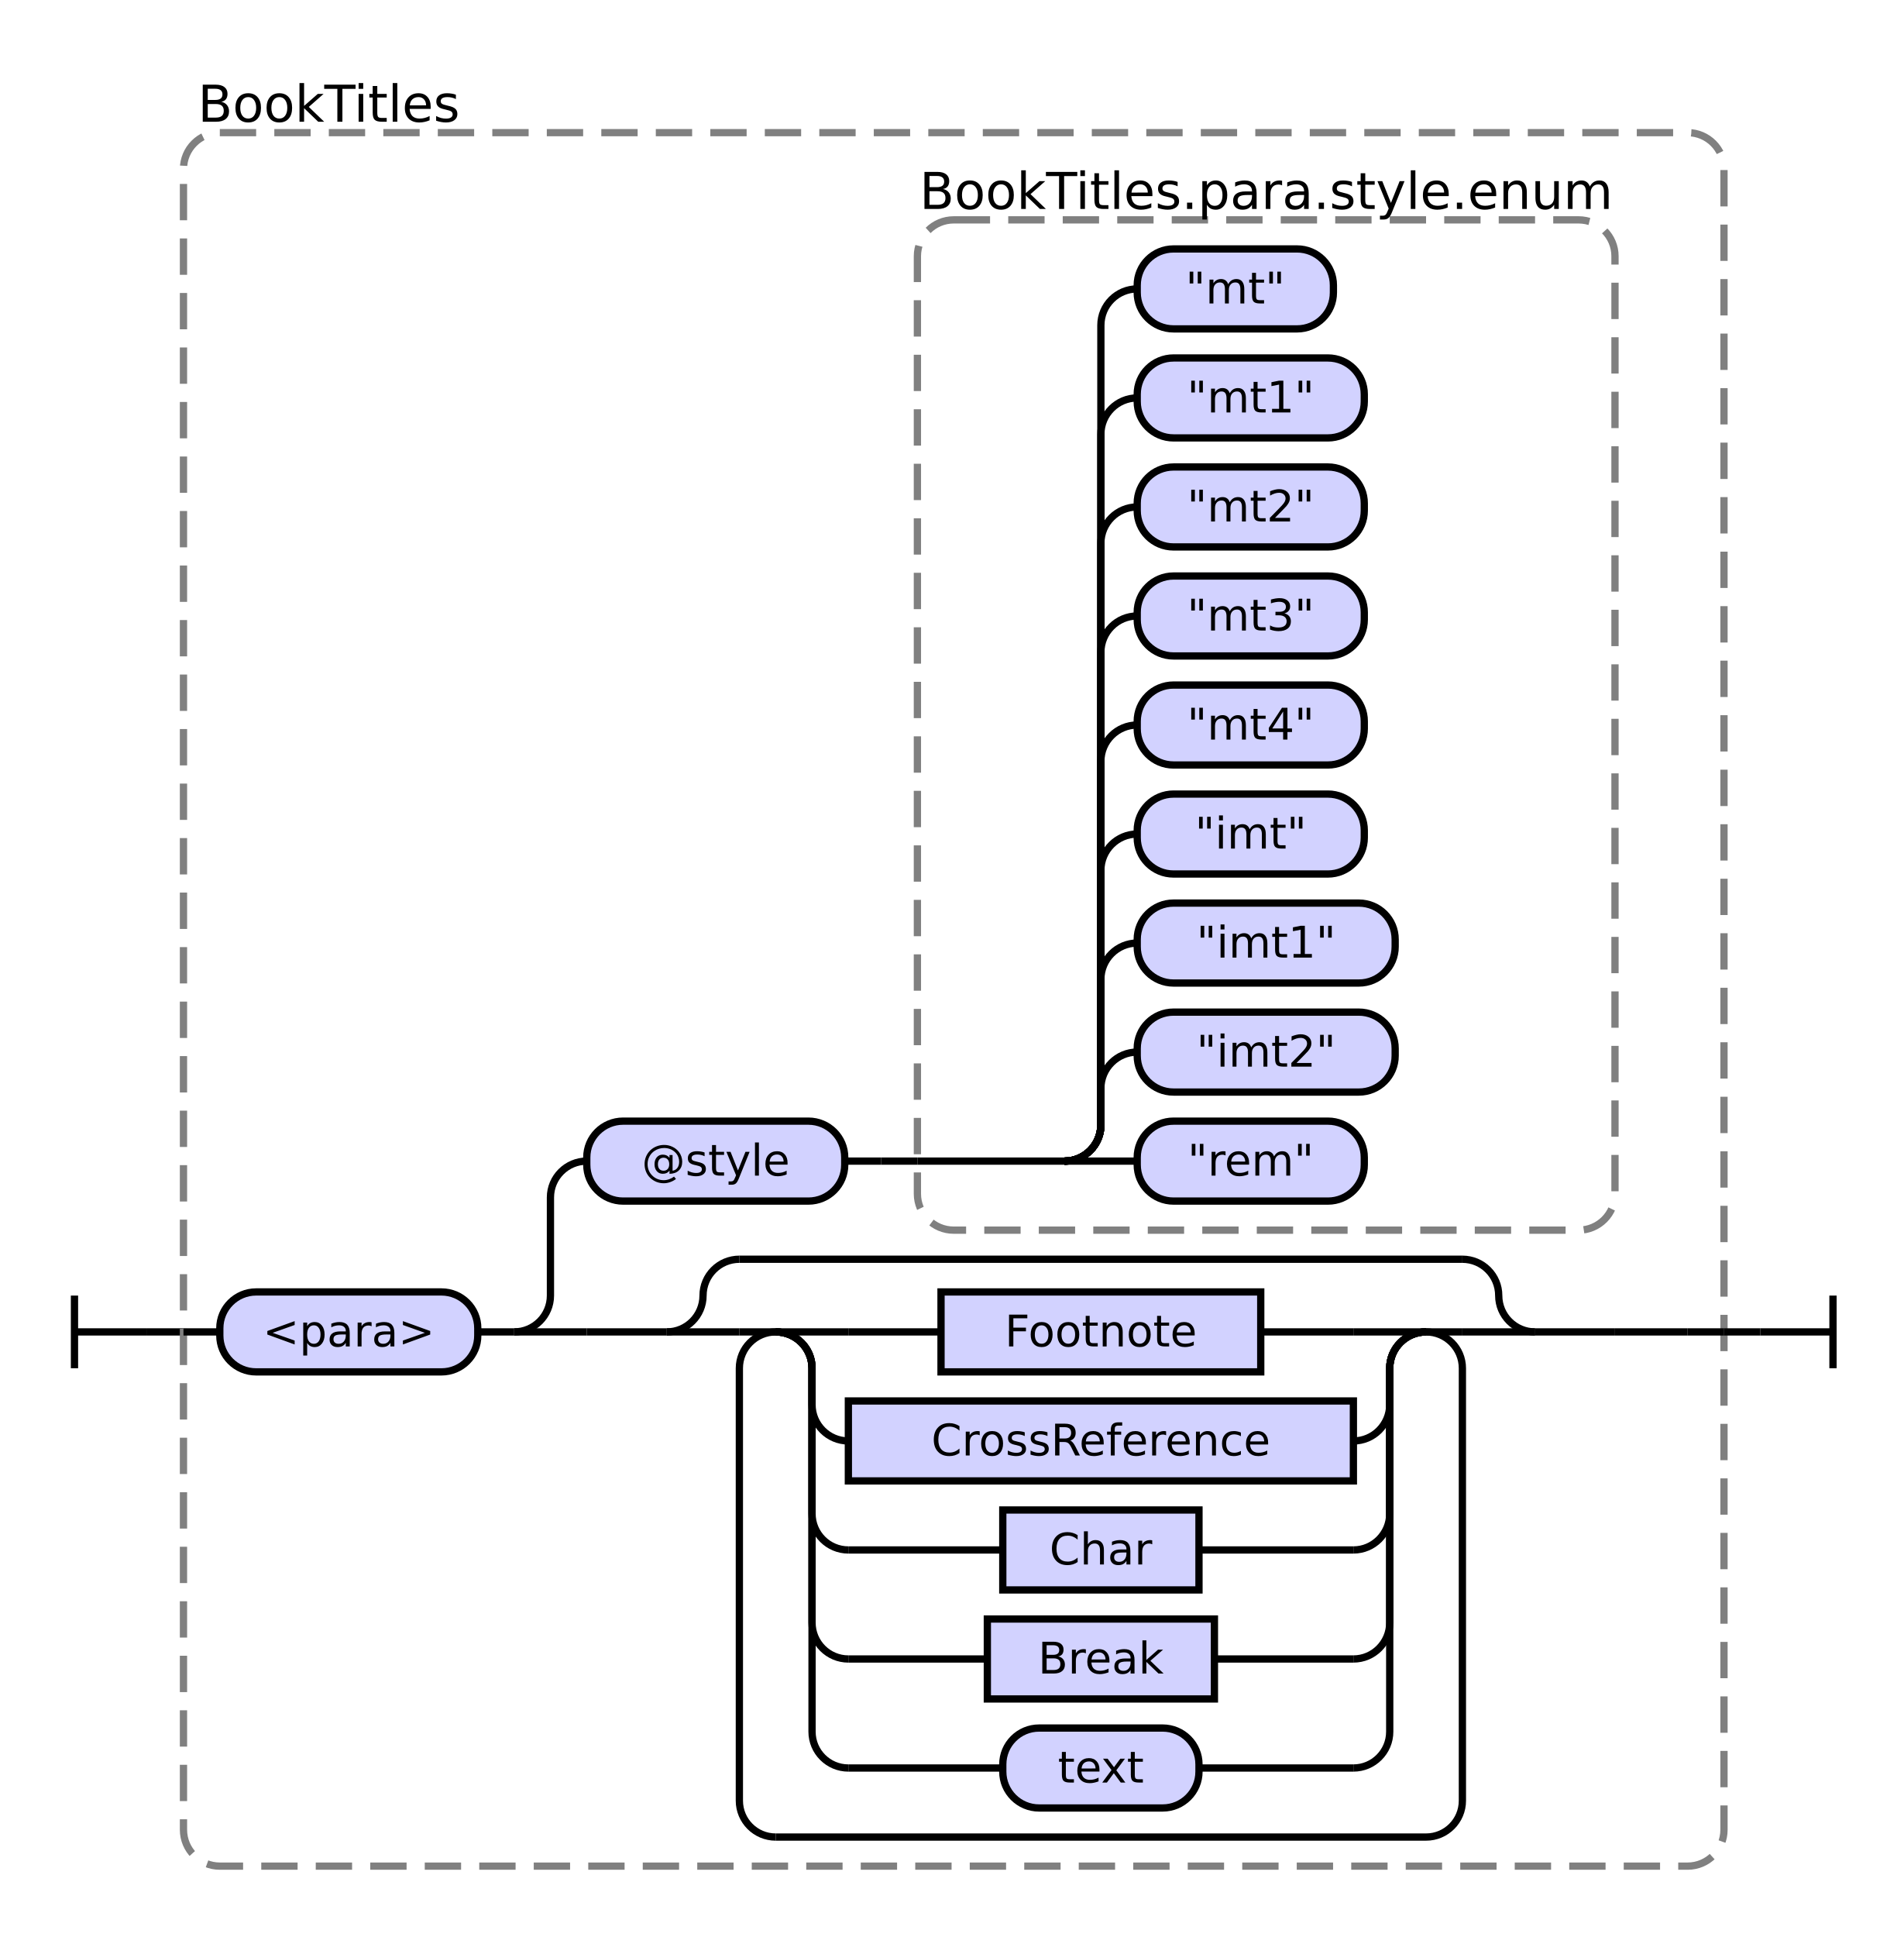
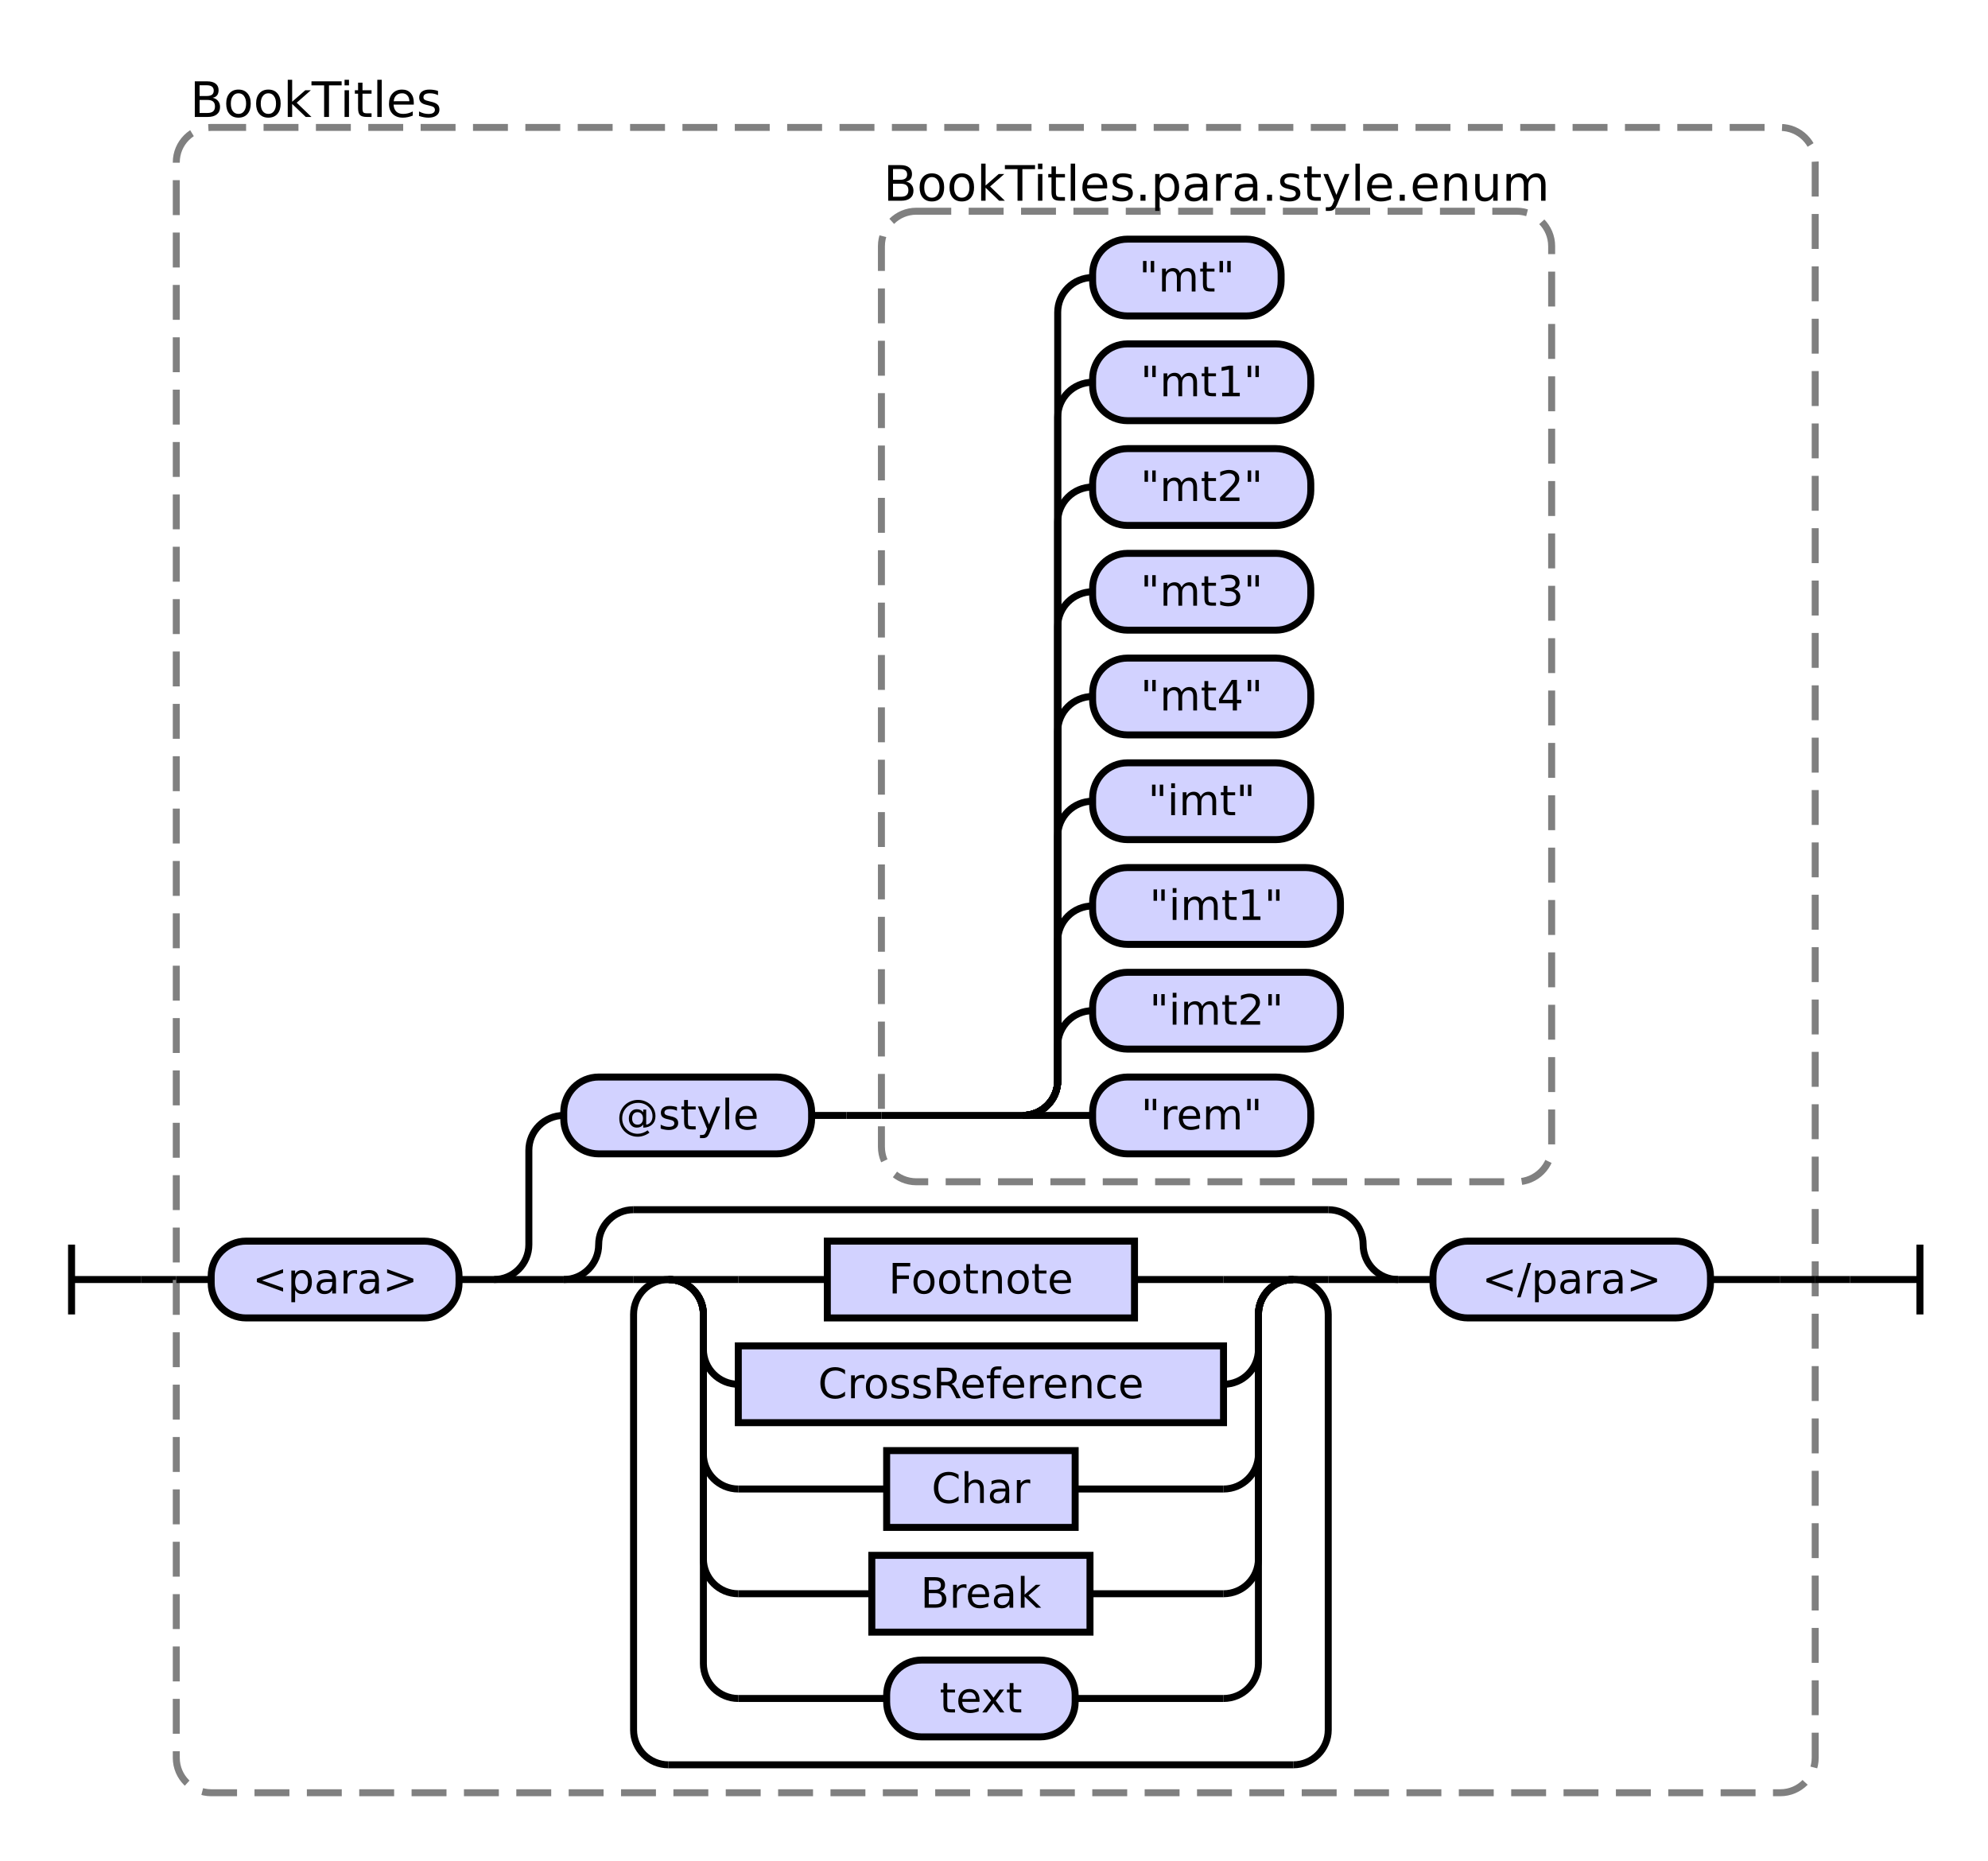
- <svg xmlns="http://www.w3.org/2000/svg" class="railroad-diagram" height="533" viewBox="0 0 524.0 533" width="524.0">
+ <svg xmlns="http://www.w3.org/2000/svg" class="railroad-diagram" height="533" viewBox="0 0 569.5 533" width="569.5">
  <g transform="translate(.5 .5)">
    <style>/*  */
    svg.railroad-diagram {
        background-color:hsl(30,20%,95%);
    }
    svg.railroad-diagram path {
        stroke-width: 2;
        stroke: black;
        fill: none;
    }
    svg.railroad-diagram text {
        font-size: 12px;
        text-anchor: middle;
        font-family: DejaVu Sans;
    }
    svg.railroad-diagram text.label {
        text-anchor:start;
    }
    svg.railroad-diagram text.comment {
        font-family: DejaVu Sans;
        font-size: 14px;
    }
    svg.railroad-diagram rect{
        stroke-width: 2;
        stroke:black;
        fill: rgb(210, 210, 255);
    }
    svg.railroad-diagram rect.group-box {
        stroke: gray;
        stroke-dasharray: 10 5;
        fill: none;
    }
    .terminal {
        font-family: DejaVu Sans;
    }

/*  */
</style>
    <g>
      <path d="M 20 356 v 20 m 0 -10 h 20" />
    </g>
    <path d="M 40 366 h 10" />
    <g>
      <path d="M 50 366 h 0.0" />
-       <path d="M 474.0 366 h 0.0" />
-       <rect class="group-box" height="477" rx="10" ry="10" width="424.0" x="50.0" y="36" />
+       <path d="M 519.5 366 h 0.0" />
+       <rect class="group-box" height="477" rx="10" ry="10" width="469.5" x="50.0" y="36" />
      <g>
        <path d="M 50.0 366 h 10.0" />
-         <path d="M 464.0 366 h 10.0" />
+         <path d="M 509.5 366 h 10.0" />
        <g class="terminal ">
          <path d="M 60.0 366 h 0.0" />
          <path d="M 131.0 366 h 0.0" />
          <rect height="22" rx="10" ry="10" width="71.0" x="60.0" y="355" />
          <text x="95.5" y="370">&lt;para&gt;</text>
        </g>
        <path d="M 131.0 366 h 10" />
        <g>
          <path d="M 141.0 366 h 0.0" />
-           <path d="M 464.0 366 h 0.0" />
+           <path d="M 509.5 366 h 0.0" />
          <path d="M 141.0 366 a 10 10 0 0 0 10 -10 v -27 a 10 10 0 0 1 10 -10" />
          <g>
            <path d="M 161.0 319 h 0.0" />
            <path d="M 444.0 319 h 0.0" />
            <g class="terminal ">
              <path d="M 161.0 319 h 0.0" />
              <path d="M 232.0 319 h 0.0" />
              <rect height="22" rx="10" ry="10" width="71.0" x="161.0" y="308" />
              <text x="196.5" y="323">@style</text>
            </g>
            <path d="M 232.0 319 h 10" />
            <path d="M 242.0 319 h 10" />
            <g>
              <path d="M 252.0 319 h 0.0" />
              <path d="M 444.0 319 h 0.0" />
              <rect class="group-box" height="278" rx="10" ry="10" width="192" x="252.0" y="60" />
              <g>
                <path d="M 252.0 319 h 40.5" />
                <path d="M 292.5 319 a 10 10 0 0 0 10 -10 v -10 a 10 10 0 0 1 10 -10" />
                <g class="terminal ">
                  <path d="M 312.5 289 h 0.0" />
                  <path d="M 383.5 289 h 0.0" />
                  <rect height="22" rx="10" ry="10" width="71.0" x="312.5" y="278" />
                  <text x="348.0" y="293">"imt2"</text>
                </g>
                <path d="M 292.5 319 a 10 10 0 0 0 10 -10 v -40 a 10 10 0 0 1 10 -10" />
                <g class="terminal ">
                  <path d="M 312.5 259 h 0.0" />
                  <path d="M 383.5 259 h 0.0" />
                  <rect height="22" rx="10" ry="10" width="71.0" x="312.5" y="248" />
                  <text x="348.0" y="263">"imt1"</text>
                </g>
                <path d="M 292.5 319 a 10 10 0 0 0 10 -10 v -70 a 10 10 0 0 1 10 -10" />
                <g class="terminal ">
                  <path d="M 312.5 229 h 0.0" />
                  <path d="M 375.0 229 h 0.0" />
                  <rect height="22" rx="10" ry="10" width="62.5" x="312.5" y="218" />
                  <text x="343.75" y="233">"imt"</text>
                </g>
                <path d="M 292.5 319 a 10 10 0 0 0 10 -10 v -100 a 10 10 0 0 1 10 -10" />
                <g class="terminal ">
                  <path d="M 312.5 199 h 0.0" />
                  <path d="M 375.0 199 h 0.0" />
                  <rect height="22" rx="10" ry="10" width="62.5" x="312.5" y="188" />
                  <text x="343.75" y="203">"mt4"</text>
                </g>
                <path d="M 292.5 319 a 10 10 0 0 0 10 -10 v -130 a 10 10 0 0 1 10 -10" />
                <g class="terminal ">
                  <path d="M 312.5 169 h 0.0" />
                  <path d="M 375.0 169 h 0.0" />
                  <rect height="22" rx="10" ry="10" width="62.5" x="312.5" y="158" />
                  <text x="343.75" y="173">"mt3"</text>
                </g>
                <path d="M 292.5 319 a 10 10 0 0 0 10 -10 v -160 a 10 10 0 0 1 10 -10" />
                <g class="terminal ">
                  <path d="M 312.5 139 h 0.0" />
                  <path d="M 375.0 139 h 0.0" />
                  <rect height="22" rx="10" ry="10" width="62.5" x="312.5" y="128" />
                  <text x="343.75" y="143">"mt2"</text>
                </g>
                <path d="M 292.5 319 a 10 10 0 0 0 10 -10 v -190 a 10 10 0 0 1 10 -10" />
                <g class="terminal ">
                  <path d="M 312.5 109 h 0.0" />
                  <path d="M 375.0 109 h 0.0" />
                  <rect height="22" rx="10" ry="10" width="62.5" x="312.5" y="98" />
                  <text x="343.75" y="113">"mt1"</text>
                </g>
                <path d="M 292.5 319 a 10 10 0 0 0 10 -10 v -220 a 10 10 0 0 1 10 -10" />
                <g class="terminal ">
                  <path d="M 312.5 79 h 0.0" />
                  <path d="M 366.5 79 h 0.0" />
                  <rect height="22" rx="10" ry="10" width="54.0" x="312.5" y="68" />
                  <text x="339.5" y="83">"mt"</text>
                </g>
                <path d="M 292.5 319 h 20" />
                <g class="terminal ">
                  <path d="M 312.5 319 h 0.0" />
                  <path d="M 375.0 319 h 0.0" />
                  <rect height="22" rx="10" ry="10" width="62.5" x="312.5" y="308" />
                  <text x="343.75" y="323">"rem"</text>
                </g>
              </g>
              <g class="non-terminal ">
                <path d="M 252.0 52 h 0.0" />
                <path d="M 444.0 52 h 0.0" />
                <text class="comment" x="348.0" y="57">BookTitles.para.style.enum</text>
              </g>
            </g>
          </g>
          <path d="M 141.0 366 h 20" />
          <g>
-             <path d="M 161.0 366 h 22.0" />
-             <path d="M 422.0 366 h 22.0" />
-             <path d="M 183.0 366 a 10 10 0 0 0 10 -10 v 0 a 10 10 0 0 1 10 -10" />
+             <path d="M 161.0 366 h 0.0" />
+             <path d="M 489.5 366 h 0.0" />
            <g>
-               <path d="M 203.0 346 h 199.0" />
-             </g>
-             <path d="M 402.0 346 a 10 10 0 0 1 10 10 v 0 a 10 10 0 0 0 10 10" />
-             <path d="M 183.0 366 h 20" />
-             <g>
-               <path d="M 203.0 366 h 0.0" />
-               <path d="M 402.0 366 h 0.0" />
-               <path d="M 203.0 366 h 10" />
+               <path d="M 161.0 366 h 0.0" />
+               <path d="M 400.0 366 h 0.0" />
+               <path d="M 161.0 366 a 10 10 0 0 0 10 -10 v 0 a 10 10 0 0 1 10 -10" />
              <g>
-                 <path d="M 213.0 366 h 0.0" />
-                 <path d="M 392.0 366 h 0.0" />
-                 <path d="M 213.0 366 h 20" />
-                 <g class="non-terminal ">
-                   <path d="M 233.0 366 h 25.5" />
-                   <path d="M 346.5 366 h 25.5" />
-                   <rect height="22" width="88.0" x="258.5" y="355" />
-                   <text x="302.5" y="370">Footnote</text>
-                 </g>
-                 <path d="M 372.0 366 h 20" />
-                 <path d="M 213.0 366 a 10 10 0 0 1 10 10 v 10 a 10 10 0 0 0 10 10" />
-                 <g class="non-terminal ">
-                   <path d="M 233.0 396 h 0.0" />
-                   <path d="M 372.0 396 h 0.0" />
-                   <rect height="22" width="139.0" x="233.0" y="385" />
-                   <text x="302.5" y="400">CrossReference</text>
-                 </g>
-                 <path d="M 372.0 396 a 10 10 0 0 0 10 -10 v -10 a 10 10 0 0 1 10 -10" />
-                 <path d="M 213.0 366 a 10 10 0 0 1 10 10 v 40 a 10 10 0 0 0 10 10" />
-                 <g class="non-terminal ">
-                   <path d="M 233.0 426 h 42.5" />
-                   <path d="M 329.5 426 h 42.5" />
-                   <rect height="22" width="54.0" x="275.5" y="415" />
-                   <text x="302.5" y="430">Char</text>
-                 </g>
-                 <path d="M 372.0 426 a 10 10 0 0 0 10 -10 v -40 a 10 10 0 0 1 10 -10" />
-                 <path d="M 213.0 366 a 10 10 0 0 1 10 10 v 70 a 10 10 0 0 0 10 10" />
-                 <g class="non-terminal ">
-                   <path d="M 233.0 456 h 38.25" />
-                   <path d="M 333.75 456 h 38.25" />
-                   <rect height="22" width="62.5" x="271.25" y="445" />
-                   <text x="302.5" y="460">Break</text>
-                 </g>
-                 <path d="M 372.0 456 a 10 10 0 0 0 10 -10 v -70 a 10 10 0 0 1 10 -10" />
-                 <path d="M 213.0 366 a 10 10 0 0 1 10 10 v 100 a 10 10 0 0 0 10 10" />
-                 <g class="terminal ">
-                   <path d="M 233.0 486 h 42.5" />
-                   <path d="M 329.5 486 h 42.5" />
-                   <rect height="22" rx="10" ry="10" width="54.0" x="275.5" y="475" />
-                   <text x="302.5" y="490">text</text>
-                 </g>
-                 <path d="M 372.0 486 a 10 10 0 0 0 10 -10 v -100 a 10 10 0 0 1 10 -10" />
-               </g>
-               <path d="M 392.0 366 h 10" />
-               <path d="M 213.0 366 a 10 10 0 0 0 -10 10 v 119 a 10 10 0 0 0 10 10" />
+                 <path d="M 181.0 346 h 199.0" />
+               </g>
+               <path d="M 380.0 346 a 10 10 0 0 1 10 10 v 0 a 10 10 0 0 0 10 10" />
+               <path d="M 161.0 366 h 20" />
              <g>
-                 <path d="M 213.0 505 h 179.0" />
-               </g>
-               <path d="M 392.0 505 a 10 10 0 0 0 10 -10 v -119 a 10 10 0 0 0 -10 -10" />
-             </g>
-             <path d="M 402.0 366 h 20" />
+                 <path d="M 181.0 366 h 0.0" />
+                 <path d="M 380.0 366 h 0.0" />
+                 <path d="M 181.0 366 h 10" />
+                 <g>
+                   <path d="M 191.0 366 h 0.0" />
+                   <path d="M 370.0 366 h 0.0" />
+                   <path d="M 191.0 366 h 20" />
+                   <g class="non-terminal ">
+                     <path d="M 211.0 366 h 25.5" />
+                     <path d="M 324.5 366 h 25.5" />
+                     <rect height="22" width="88.0" x="236.5" y="355" />
+                     <text x="280.5" y="370">Footnote</text>
+                   </g>
+                   <path d="M 350.0 366 h 20" />
+                   <path d="M 191.0 366 a 10 10 0 0 1 10 10 v 10 a 10 10 0 0 0 10 10" />
+                   <g class="non-terminal ">
+                     <path d="M 211.0 396 h 0.0" />
+                     <path d="M 350.0 396 h 0.0" />
+                     <rect height="22" width="139.0" x="211.0" y="385" />
+                     <text x="280.5" y="400">CrossReference</text>
+                   </g>
+                   <path d="M 350.0 396 a 10 10 0 0 0 10 -10 v -10 a 10 10 0 0 1 10 -10" />
+                   <path d="M 191.0 366 a 10 10 0 0 1 10 10 v 40 a 10 10 0 0 0 10 10" />
+                   <g class="non-terminal ">
+                     <path d="M 211.0 426 h 42.5" />
+                     <path d="M 307.5 426 h 42.5" />
+                     <rect height="22" width="54.0" x="253.5" y="415" />
+                     <text x="280.5" y="430">Char</text>
+                   </g>
+                   <path d="M 350.0 426 a 10 10 0 0 0 10 -10 v -40 a 10 10 0 0 1 10 -10" />
+                   <path d="M 191.0 366 a 10 10 0 0 1 10 10 v 70 a 10 10 0 0 0 10 10" />
+                   <g class="non-terminal ">
+                     <path d="M 211.0 456 h 38.25" />
+                     <path d="M 311.75 456 h 38.25" />
+                     <rect height="22" width="62.5" x="249.25" y="445" />
+                     <text x="280.5" y="460">Break</text>
+                   </g>
+                   <path d="M 350.0 456 a 10 10 0 0 0 10 -10 v -70 a 10 10 0 0 1 10 -10" />
+                   <path d="M 191.0 366 a 10 10 0 0 1 10 10 v 100 a 10 10 0 0 0 10 10" />
+                   <g class="terminal ">
+                     <path d="M 211.0 486 h 42.5" />
+                     <path d="M 307.5 486 h 42.5" />
+                     <rect height="22" rx="10" ry="10" width="54.0" x="253.5" y="475" />
+                     <text x="280.5" y="490">text</text>
+                   </g>
+                   <path d="M 350.0 486 a 10 10 0 0 0 10 -10 v -100 a 10 10 0 0 1 10 -10" />
+                 </g>
+                 <path d="M 370.0 366 h 10" />
+                 <path d="M 191.0 366 a 10 10 0 0 0 -10 10 v 119 a 10 10 0 0 0 10 10" />
+                 <g>
+                   <path d="M 191.0 505 h 179.0" />
+                 </g>
+                 <path d="M 370.0 505 a 10 10 0 0 0 10 -10 v -119 a 10 10 0 0 0 -10 -10" />
+               </g>
+               <path d="M 380.0 366 h 20" />
+             </g>
+             <path d="M 400.0 366 h 10" />
+             <g class="terminal ">
+               <path d="M 410.0 366 h 0.0" />
+               <path d="M 489.5 366 h 0.0" />
+               <rect height="22" rx="10" ry="10" width="79.5" x="410.0" y="355" />
+               <text x="449.75" y="370">&lt;/para&gt;</text>
+             </g>
          </g>
-           <path d="M 444.0 366 h 20" />
+           <path d="M 489.5 366 h 20" />
        </g>
      </g>
      <g class="non-terminal ">
        <path d="M 50.0 28 h 0.0" />
        <path d="M 130.0 28 h 0.0" />
        <text class="comment" x="90.0" y="33">BookTitles</text>
      </g>
    </g>
-     <path d="M 474.0 366 h 10" />
-     <path d="M 484.0 366 h 20 m 0 -10 v 20" />
+     <path d="M 519.5 366 h 10" />
+     <path d="M 529.5 366 h 20 m 0 -10 v 20" />
  </g>
</svg>
